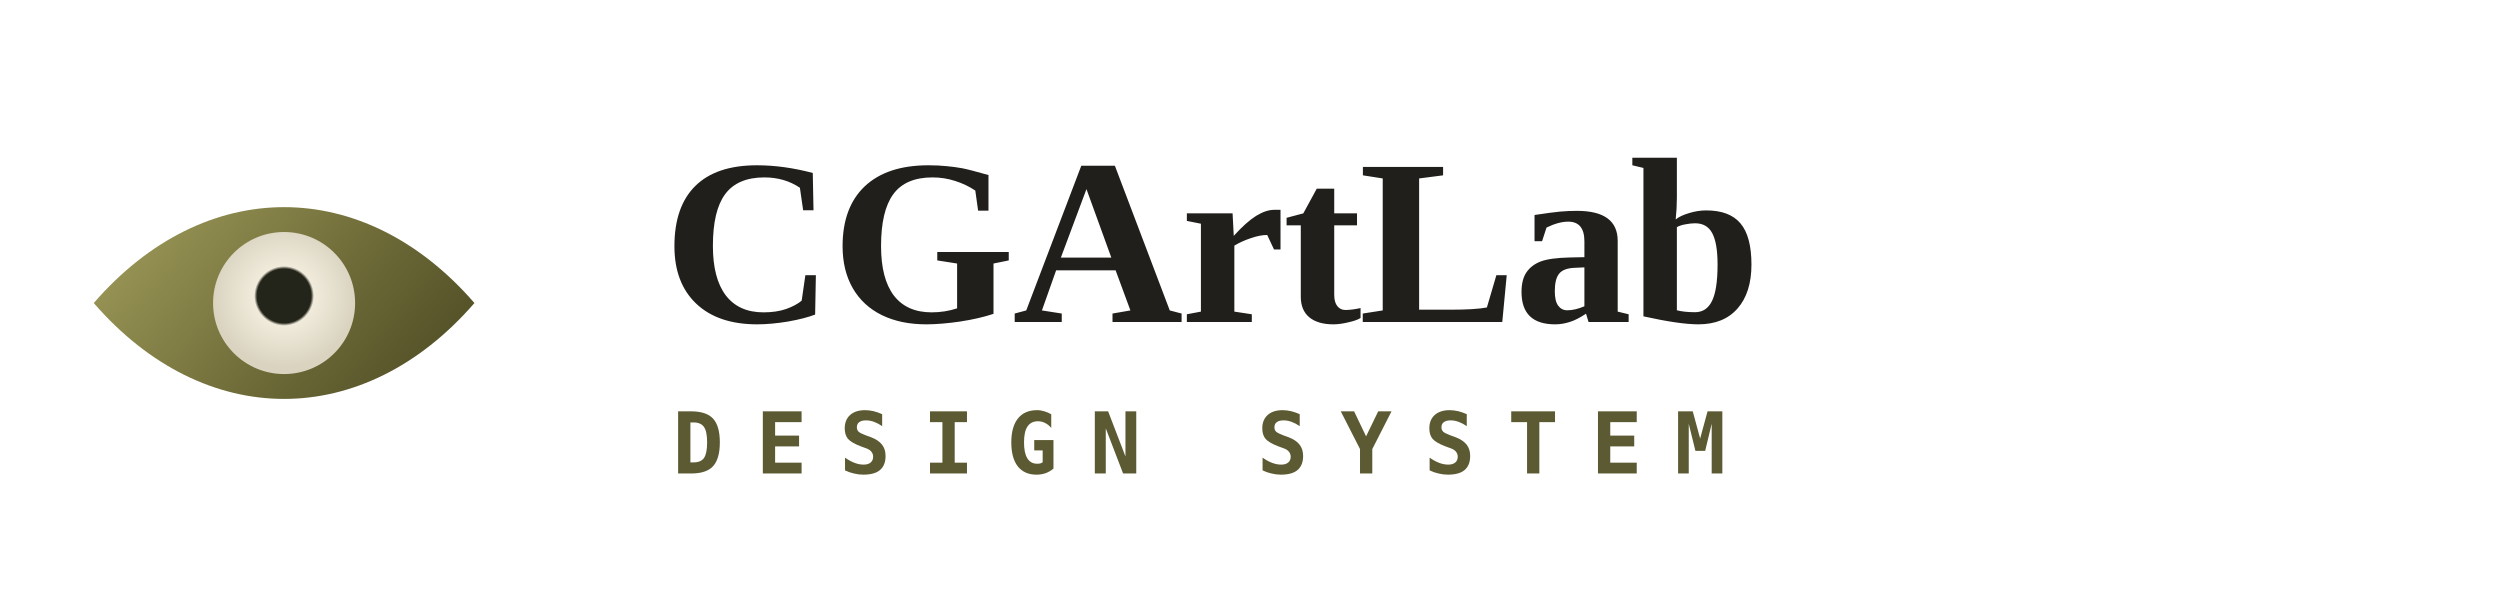
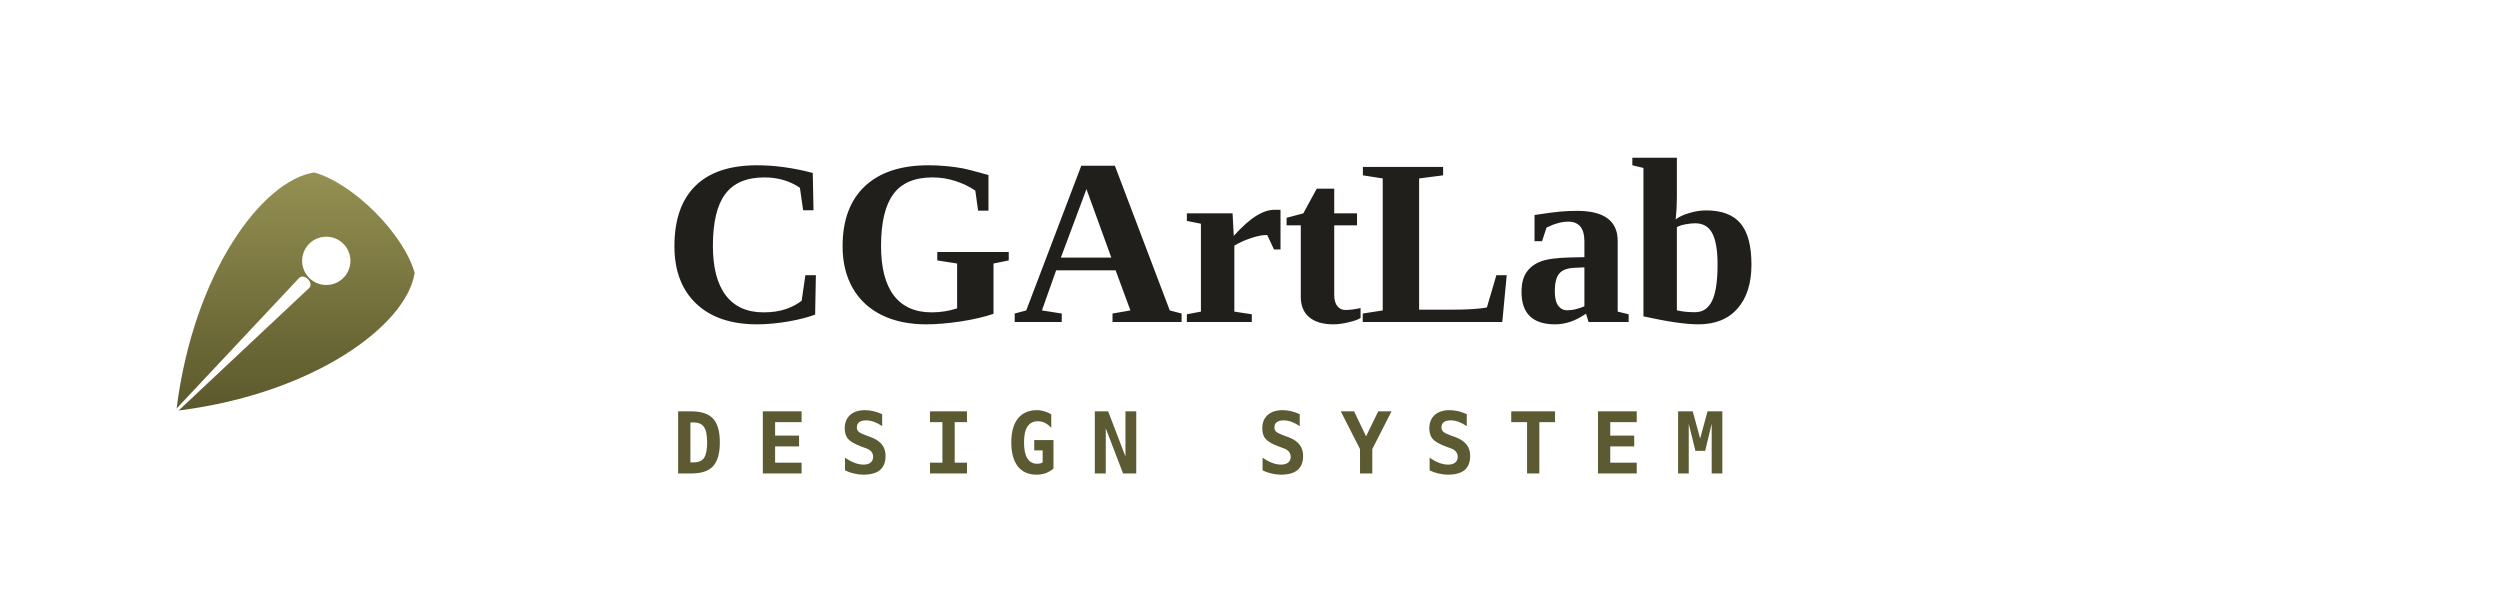
<svg xmlns="http://www.w3.org/2000/svg" viewBox="0 0 264 64" role="img" aria-label="CGArtLab Design System">
  <defs>
-     <linearGradient id="cg-eye" x1="4" y1="6" x2="28" y2="26" gradientUnits="userSpaceOnUse">
+     <linearGradient id="cg-nib" x1="6" y1="6" x2="26" y2="26" gradientUnits="userSpaceOnUse">
      <stop offset="0" stop-color="#a6a25f" />
      <stop offset="0.55" stop-color="#6f6c39" />
      <stop offset="1" stop-color="#46441f" />
    </linearGradient>
-     <radialGradient id="cg-iris" cx="0.5" cy="0.45" r="0.5">
-       <stop offset="0" stop-color="#23241a" />
-       <stop offset="0.38" stop-color="#23241a" />
-       <stop offset="0.42" stop-color="#f1ebdc" />
-       <stop offset="1" stop-color="#d9d3c0" />
-     </radialGradient>
  </defs>
  <svg x="6" y="8" width="48" height="48" viewBox="0 0 32 32">
-     <path fill="url(#cg-eye)" d="M2.6 16C10.4 7 21.6 7 29.4 16C21.6 25 10.4 25 2.6 16Z" />
-     <circle cx="16" cy="16" r="5" fill="url(#cg-iris)" />
+     <path fill-rule="evenodd" clip-rule="evenodd" fill="url(#cg-nib)" transform="rotate(45 16 16)" d="M11 8C13.5 6.6 18.5 6.6 21 8C23.2 11 22 19 16.1 26.6L16.5 14C16.5 13.5 15.5 13.5 15.5 14L15.9 26.6C10 19 8.8 11 11 8ZM14.3 11.8a1.7 1.7 0 1 0 3.4 0a1.7 1.7 0 1 0 -3.4 0Z" />
  </svg>
  <text x="70" y="34" font-family="'Iowan Old Style','Charter',Georgia,'Times New Roman',serif" font-size="25" font-weight="700" fill="#211f1b" letter-spacing="-0.3">CGArtLab</text>
  <text x="71" y="50" font-family="'JetBrains Mono','IBM Plex Mono',ui-monospace,monospace" font-size="9" font-weight="600" fill="#5c5a32" letter-spacing="3.4">DESIGN SYSTEM</text>
</svg>
